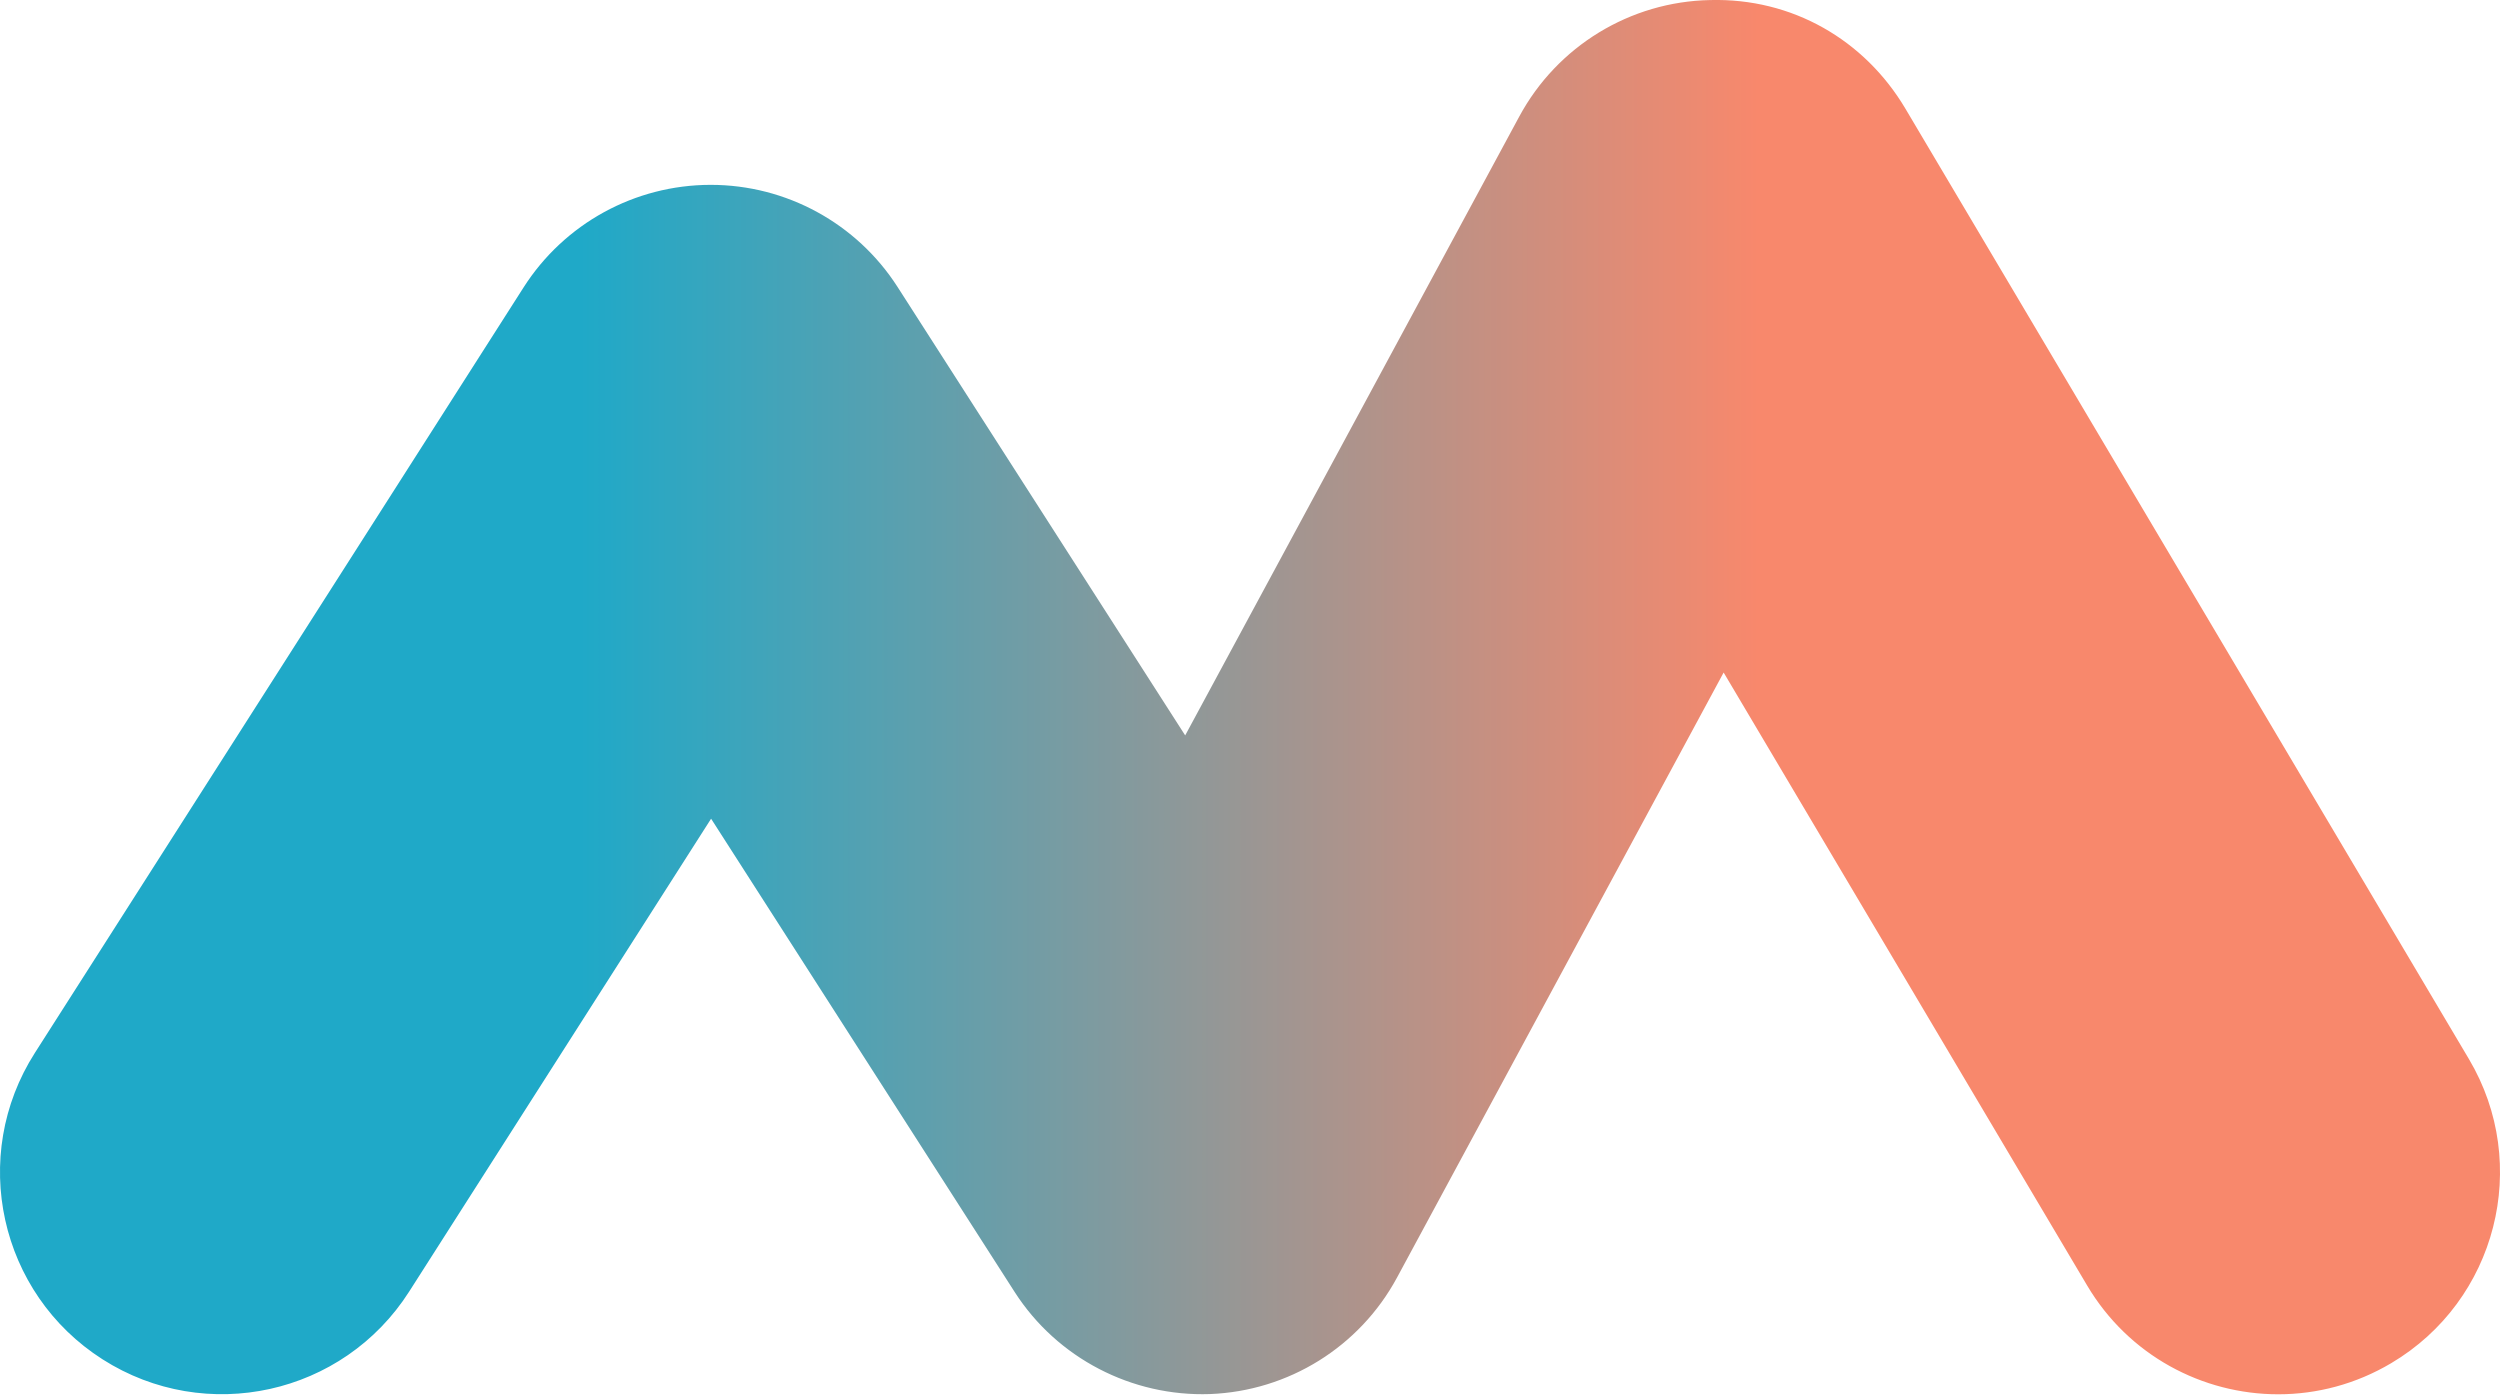
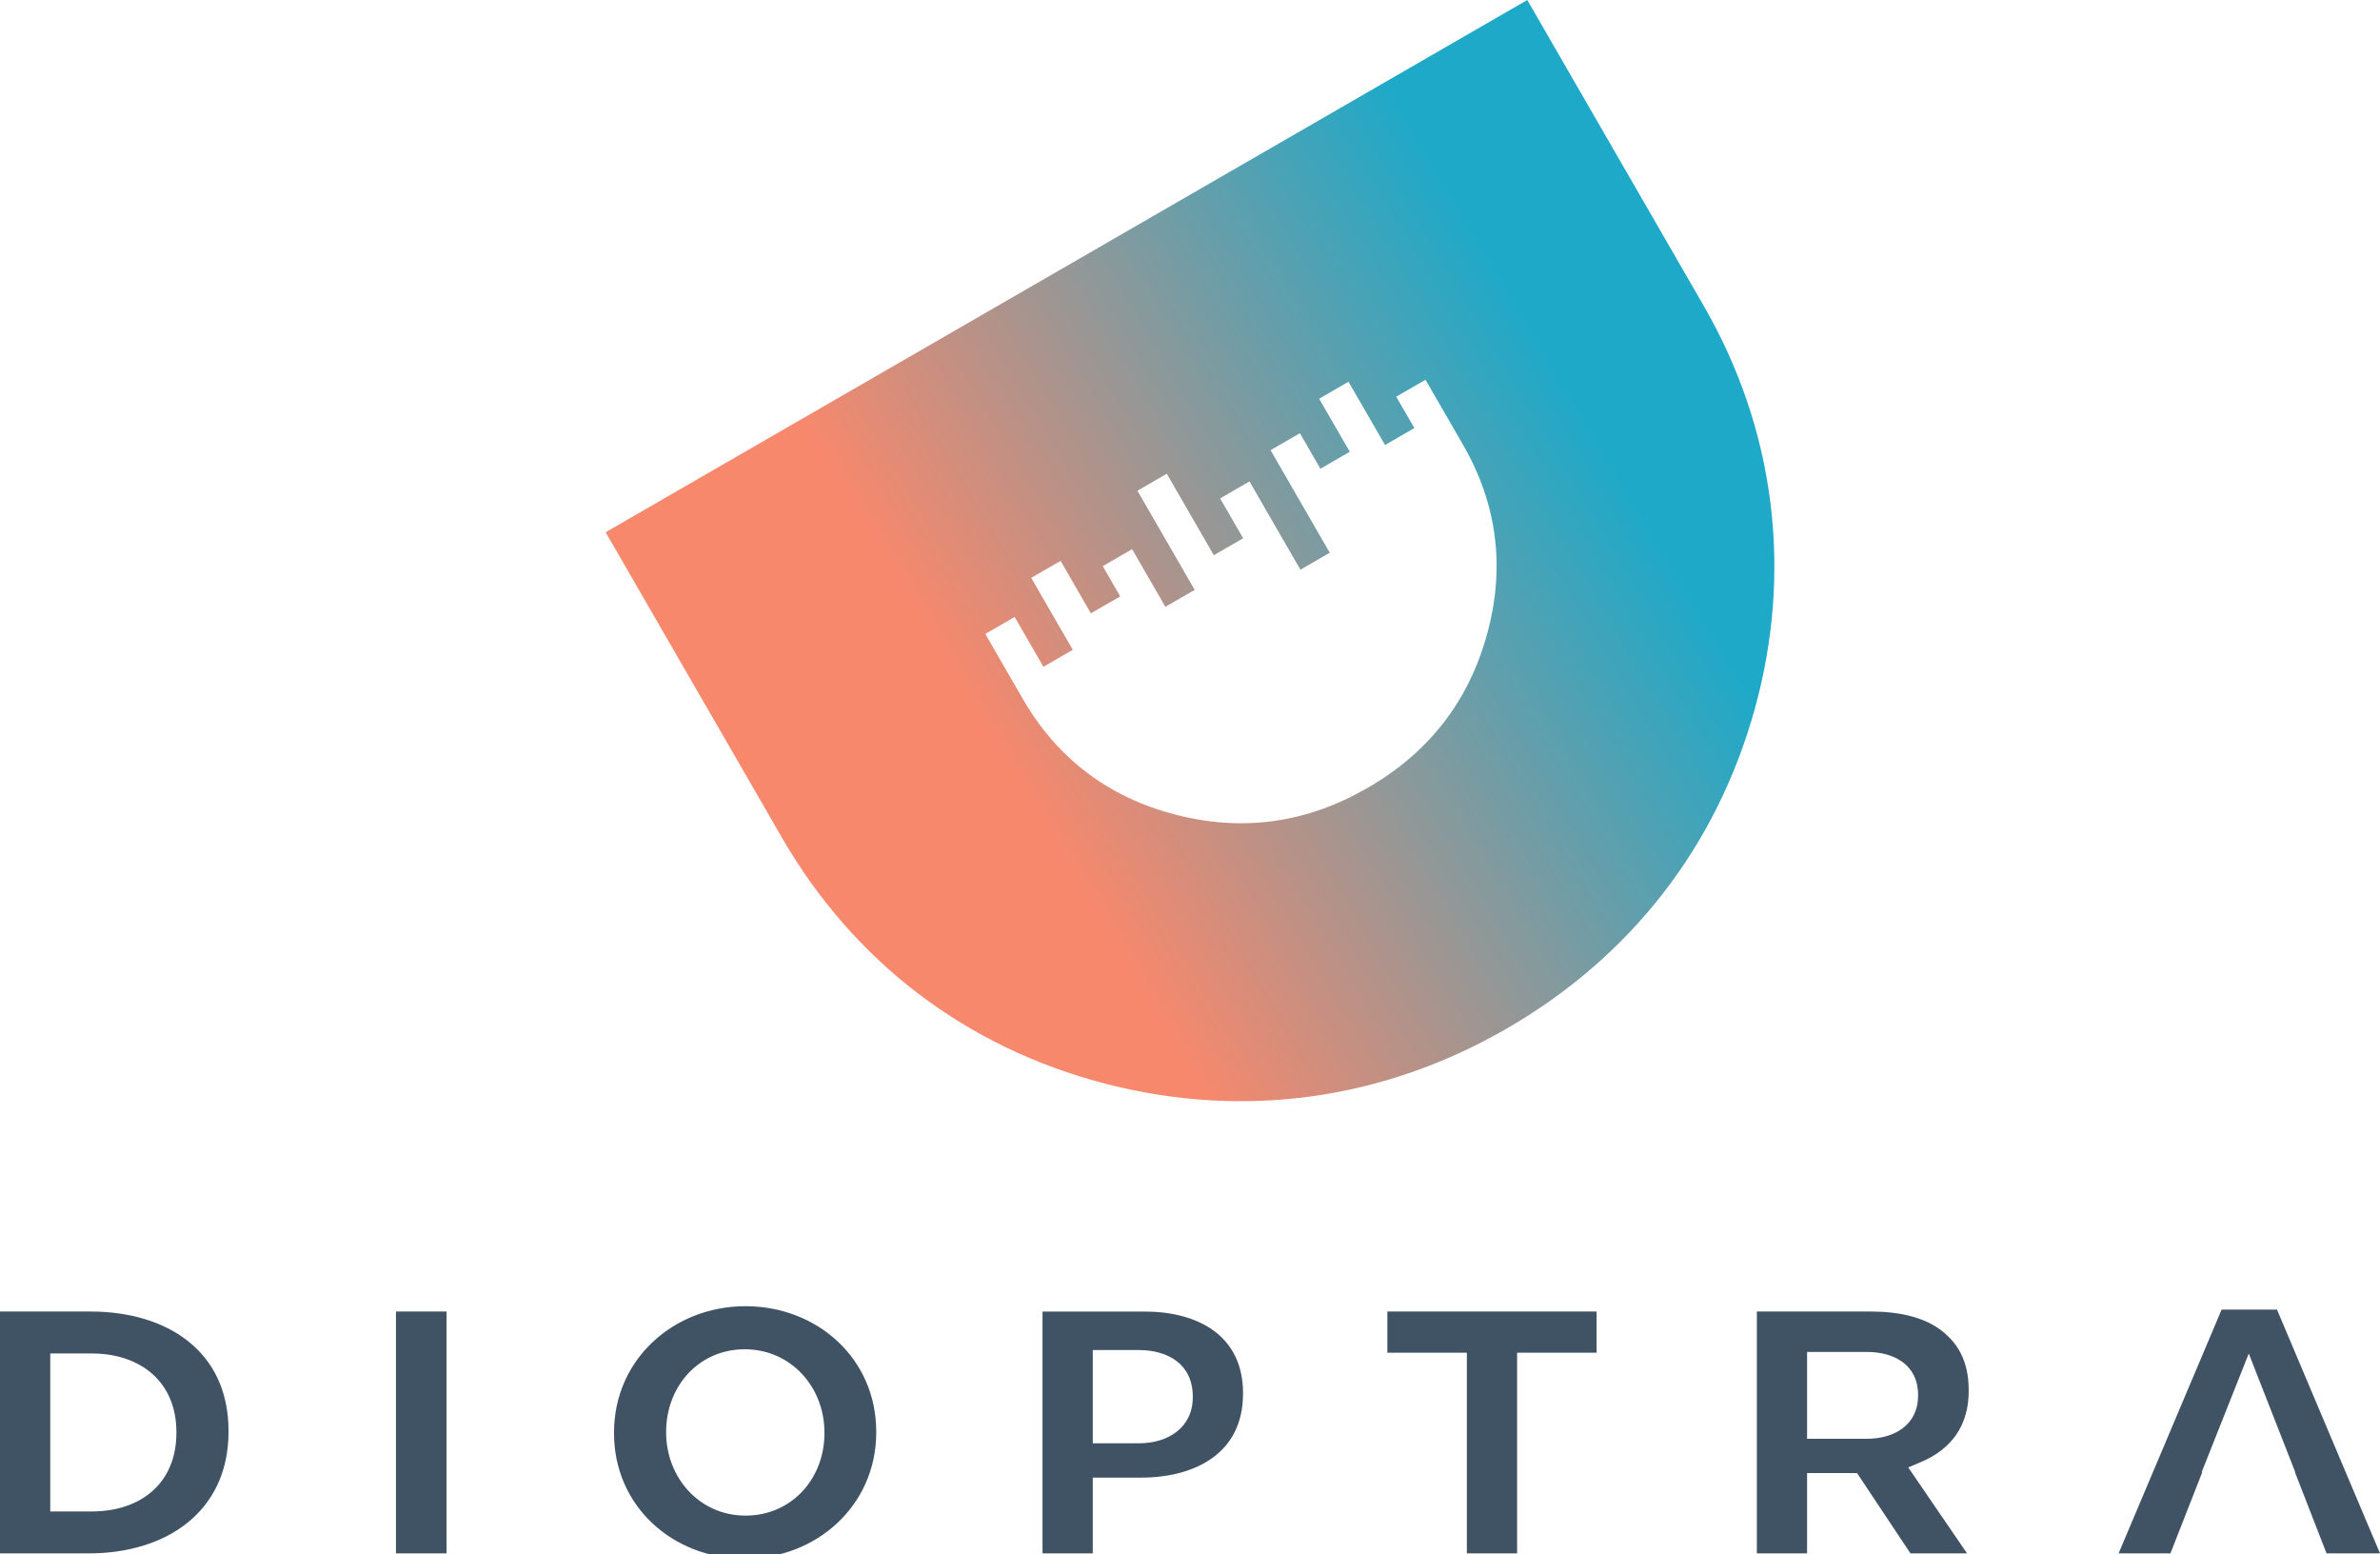
- <svg xmlns="http://www.w3.org/2000/svg" version="1.1" id="Layer_1" x="0px" y="0px" viewBox="0 0 45.05 25.125" style="enable-background:new 0 0 45.05 25.125;" xml:space="preserve">
+ <svg xmlns="http://www.w3.org/2000/svg" version="1.1" id="Layer_1" x="0px" y="0px" viewBox="0 0 270 176.184" style="enable-background:new 0 0 270 176.184;" xml:space="preserve">
  <style type="text/css">
- 	.st0{fill:url(#SVGID_1_);}
+ 	.st0{fill-rule:evenodd;clip-rule:evenodd;fill:#405364;}
+ 	.st1{fill-rule:evenodd;clip-rule:evenodd;fill:url(#SVGID_1_);}
</style>
-   <linearGradient id="SVGID_1_" gradientUnits="userSpaceOnUse" x1="43.971" y1="13.562" x2="1.067" y2="13.562" gradientTransform="matrix(1 0 0 -1 0 26.1241)">
-     <stop offset="0.286" style="stop-color:#F8886C" />
-     <stop offset="0.781" style="stop-color:#1FA9C8" />
+   <path class="st0" d="M246.227,176.184l3.615-9.222h-0.068l5.339-13.444l5.268,13.444h-0.036l3.59,9.222H270l-11.685-27.646h-6.284  l-11.685,27.646H246.227z M0,176.184h10.106c8.631,0,15.82-4.625,15.82-13.802v-0.084c0-9.144-7.085-13.544-15.649-13.544H0V176.184  z M5.7,171.43v-17.918h4.706c5.507,0,9.606,3.195,9.606,8.915v0.084c0,5.749-4.077,8.919-9.606,8.919H5.7z M44.919,176.184h5.742  v-27.43h-5.742V176.184z M84.486,176.785c8.147,0,14.919-6.03,14.919-14.316v-0.087c0-8.305-6.704-14.232-14.832-14.232  c-8.147,0-14.916,6.033-14.916,14.316v0.087C69.657,170.862,76.358,176.785,84.486,176.785z M84.573,171.901  c-5.239,0-9.003-4.325-9.003-9.432v-0.087c0-5.106,3.673-9.345,8.915-9.345c5.258,0,9.044,4.297,9.044,9.432v0.087  C93.533,167.689,89.831,171.901,84.573,171.901z M118.268,176.184h5.701v-8.589h5.436c6.132,0,11.61-2.724,11.61-9.506v-0.084  c0-6.578-5.184-9.248-11.181-9.248h-11.566V176.184z M123.969,163.699v-10.574h5.222c3.354,0,6.124,1.639,6.124,5.264v0.087  c0,3.477-2.854,5.223-6.082,5.223L123.969,163.699L123.969,163.699z M166.409,176.184h5.7v-22.759h9.019v-4.671H157.39v4.671h9.019  V176.184L166.409,176.184z M199.304,176.184h5.7v-9.105h5.671l6.056,9.105h6.42l-6.669-9.745l1.479-0.629  c3.479-1.478,5.38-4.193,5.38-8.021v-0.087c0-2.302-0.59-4.426-2.285-6.082c-2.253-2.301-5.768-2.866-8.851-2.866h-12.898v27.43  L199.304,176.184L199.304,176.184z M205.004,163.182v-9.844h6.769c3.118,0,5.823,1.459,5.823,4.88v0.087  c0,3.331-2.721,4.881-5.781,4.881h-6.811L205.004,163.182L205.004,163.182z" />
+   <linearGradient id="SVGID_1_" gradientUnits="userSpaceOnUse" x1="93.966" y1="1125.868" x2="197.256" y2="1064.541" gradientTransform="matrix(1 0 0 1 0 -1022)">
+     <stop offset="0.213" style="stop-color:#F8886C" />
+     <stop offset="0.854" style="stop-color:#1FA9C8" />
  </linearGradient>
-   <path class="st0" d="M41.054,25.125c-1.366,0-2.697-0.7-3.444-1.961l-6.55-11.045l-5.887,10.905  c-0.673,1.246-1.954,2.043-3.37,2.097c-1.405,0.049-2.753-0.646-3.518-1.838l-5.471-8.53l-5.442,8.523  c-1.189,1.862-3.662,2.407-5.524,1.219c-1.862-1.188-2.408-3.662-1.219-5.523L9.435,5.179c0.734-1.15,2.003-1.846,3.368-1.848  c0.001,0,0.002,0,0.004,0c1.362,0,2.631,0.693,3.367,1.84l5.183,8.081l6.02-11.152c0.685-1.269,1.998-2.07,3.438-2.099  c1.482-0.04,2.786,0.719,3.521,1.958L44.49,19.084c1.127,1.899,0.5,4.354-1.4,5.48C42.45,24.944,41.747,25.125,41.054,25.125z" />
+   <path class="st1" d="M168.683,71.994c-2.102,7.585-6.598,13.363-13.531,17.366c-6.94,4.006-14.18,5.006-21.808,3.034  c-7.598-1.966-13.402-6.359-17.314-13.128l-4.251-7.366l3.331-1.924l3.26,5.649l3.331-1.924l-3.26-5.646l-1.452-2.518l3.331-1.924  l1.452,2.518l1.982,3.434l3.328-1.92l-1.982-3.431l3.331-1.924l3.774,6.536l3.328-1.921l-3.774-6.533l-2.721-4.713l3.328-1.924  l2.725,4.713l2.611,4.525l3.328-1.921l-2.612-4.522l3.332-1.927l5.777,10.013l3.328-1.924l-5.778-10.009l-0.936-1.624l3.328-1.924  l0.936,1.624l1.388,2.405l3.332-1.924l-1.385-2.402l-2.089-3.612l3.328-1.927l2.089,3.615l2.056,3.56l3.328-1.924l-2.06-3.557  l3.325-1.921l4.254,7.366C169.877,57.207,170.781,64.431,168.683,71.994z M170.916,116.671c14.035-8.102,23.822-20.63,28.151-36.249  c4.331-15.629,2.32-31.697-5.791-45.745L173.263,0L68.706,60.37l20.026,34.674c8.147,14.103,20.949,23.802,36.717,27.882  C141.101,126.974,156.911,124.753,170.916,116.671z" />
</svg>
